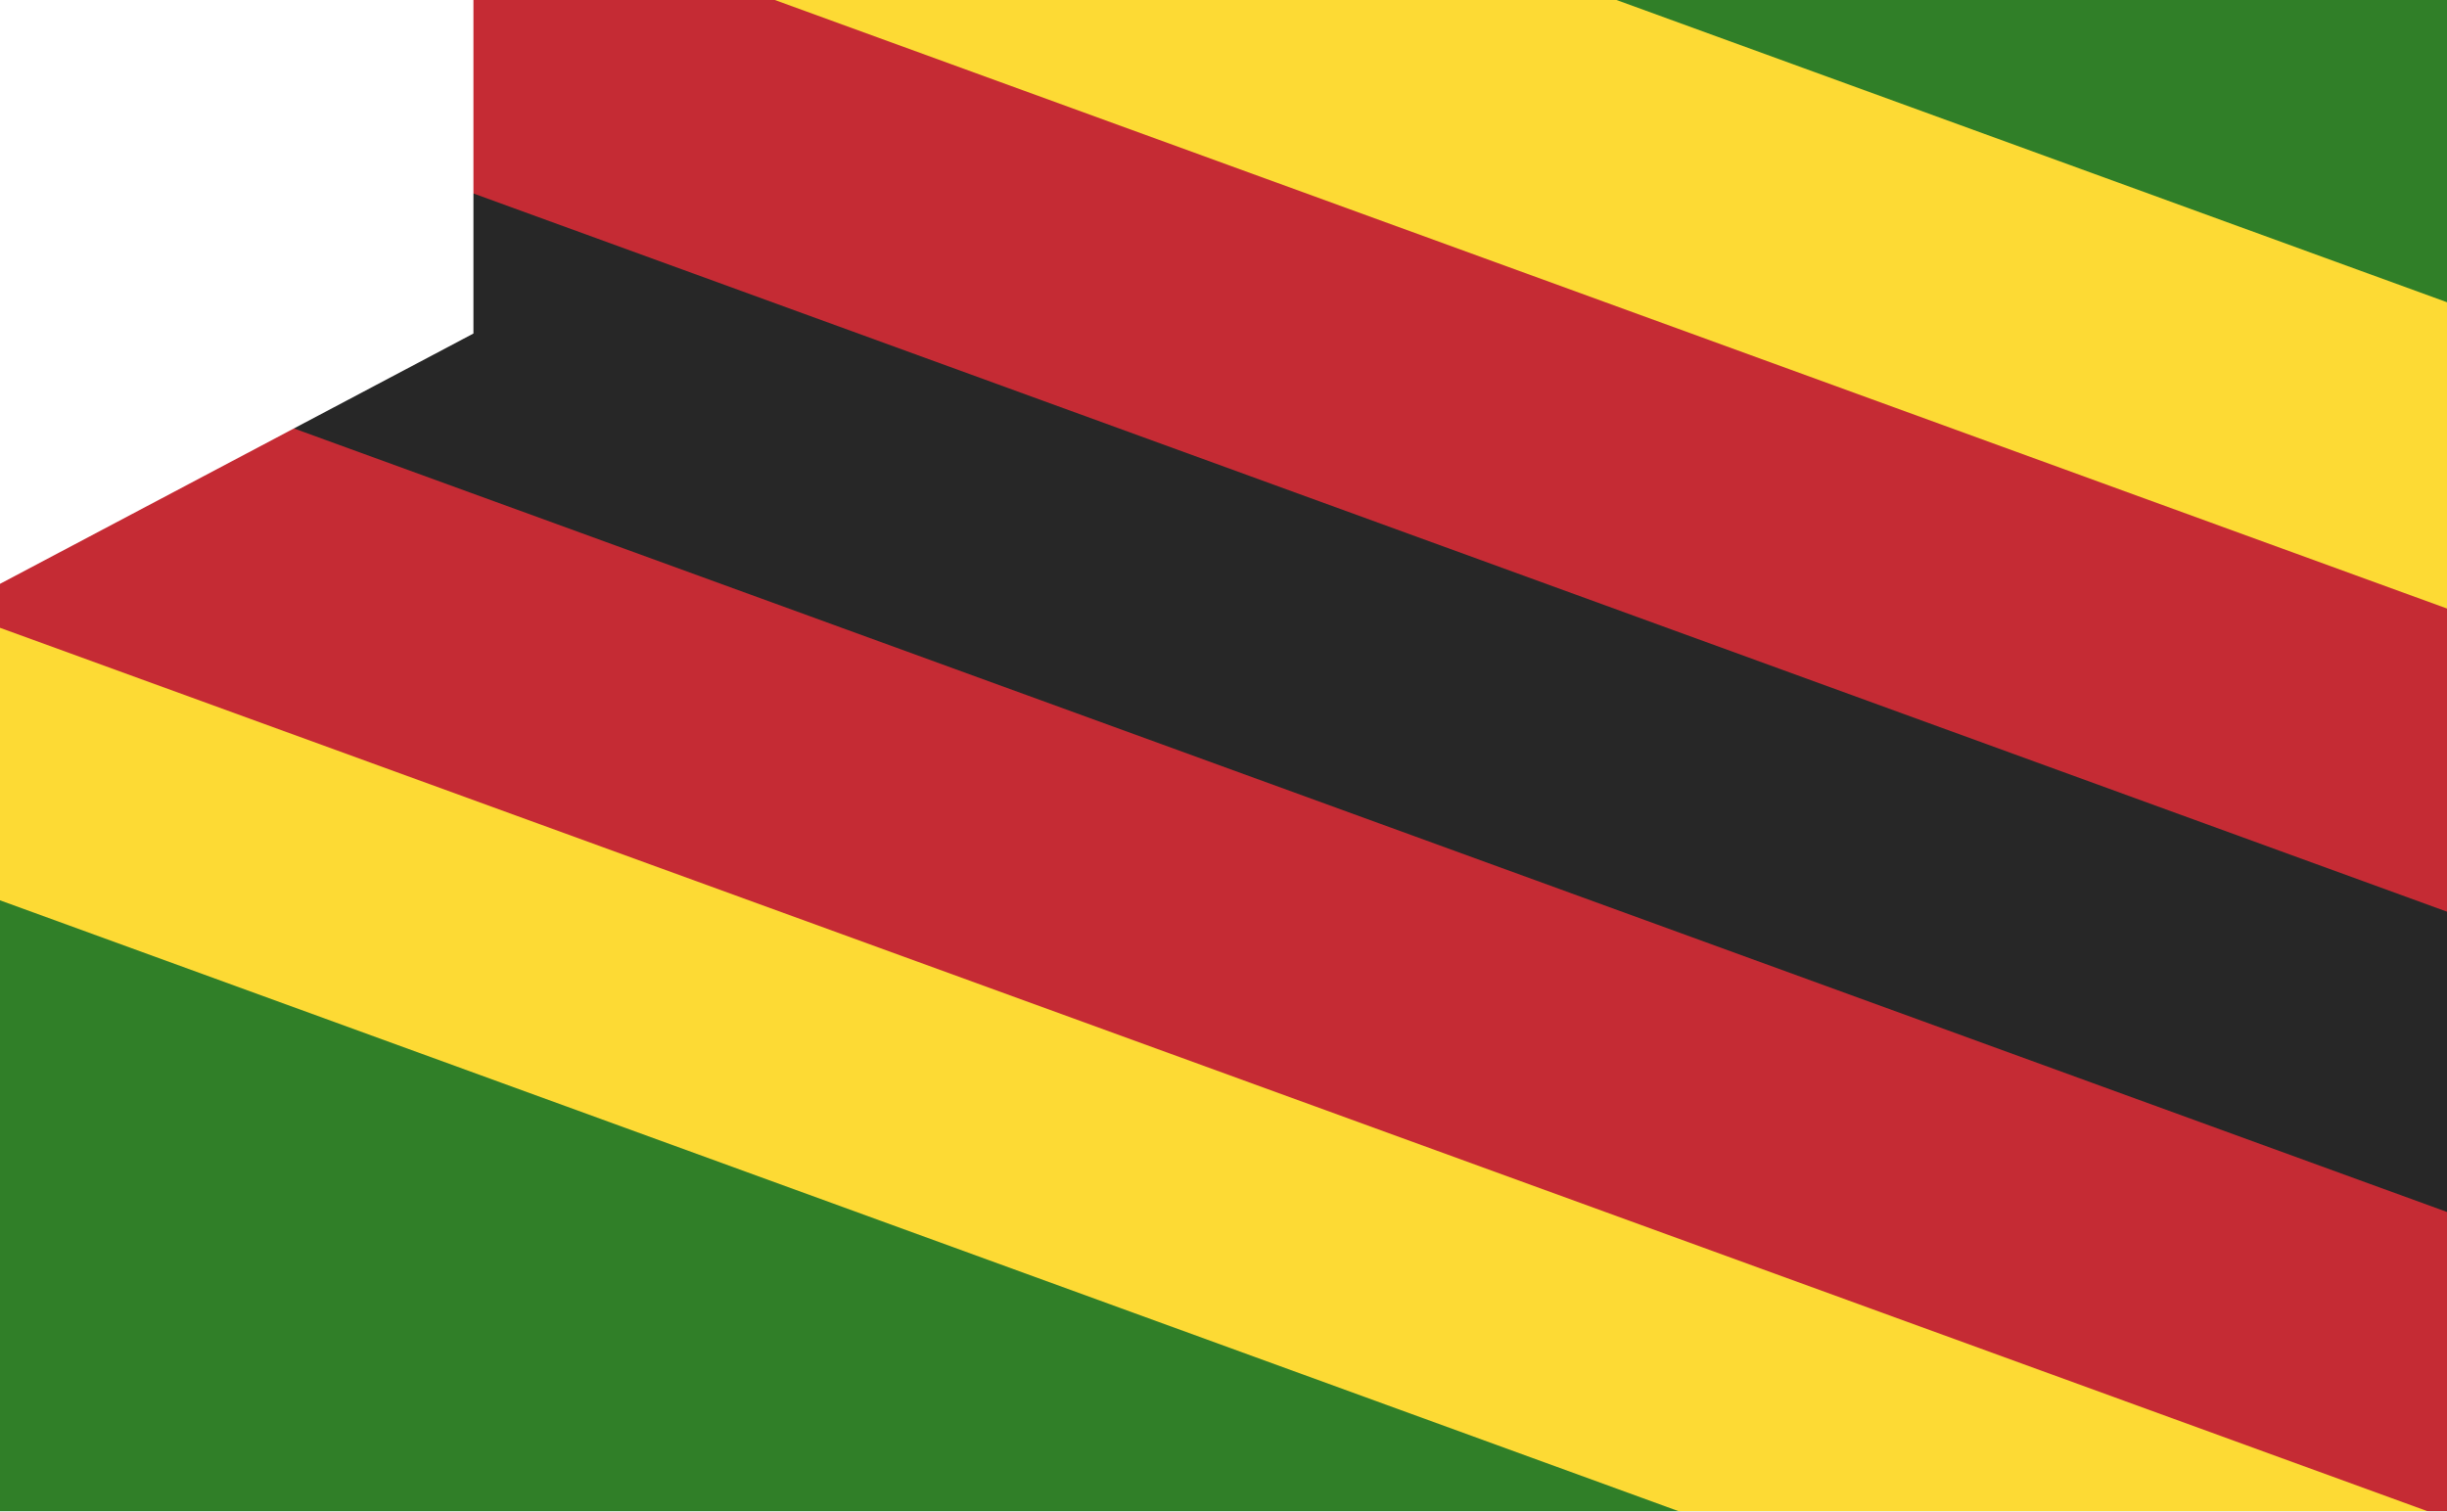
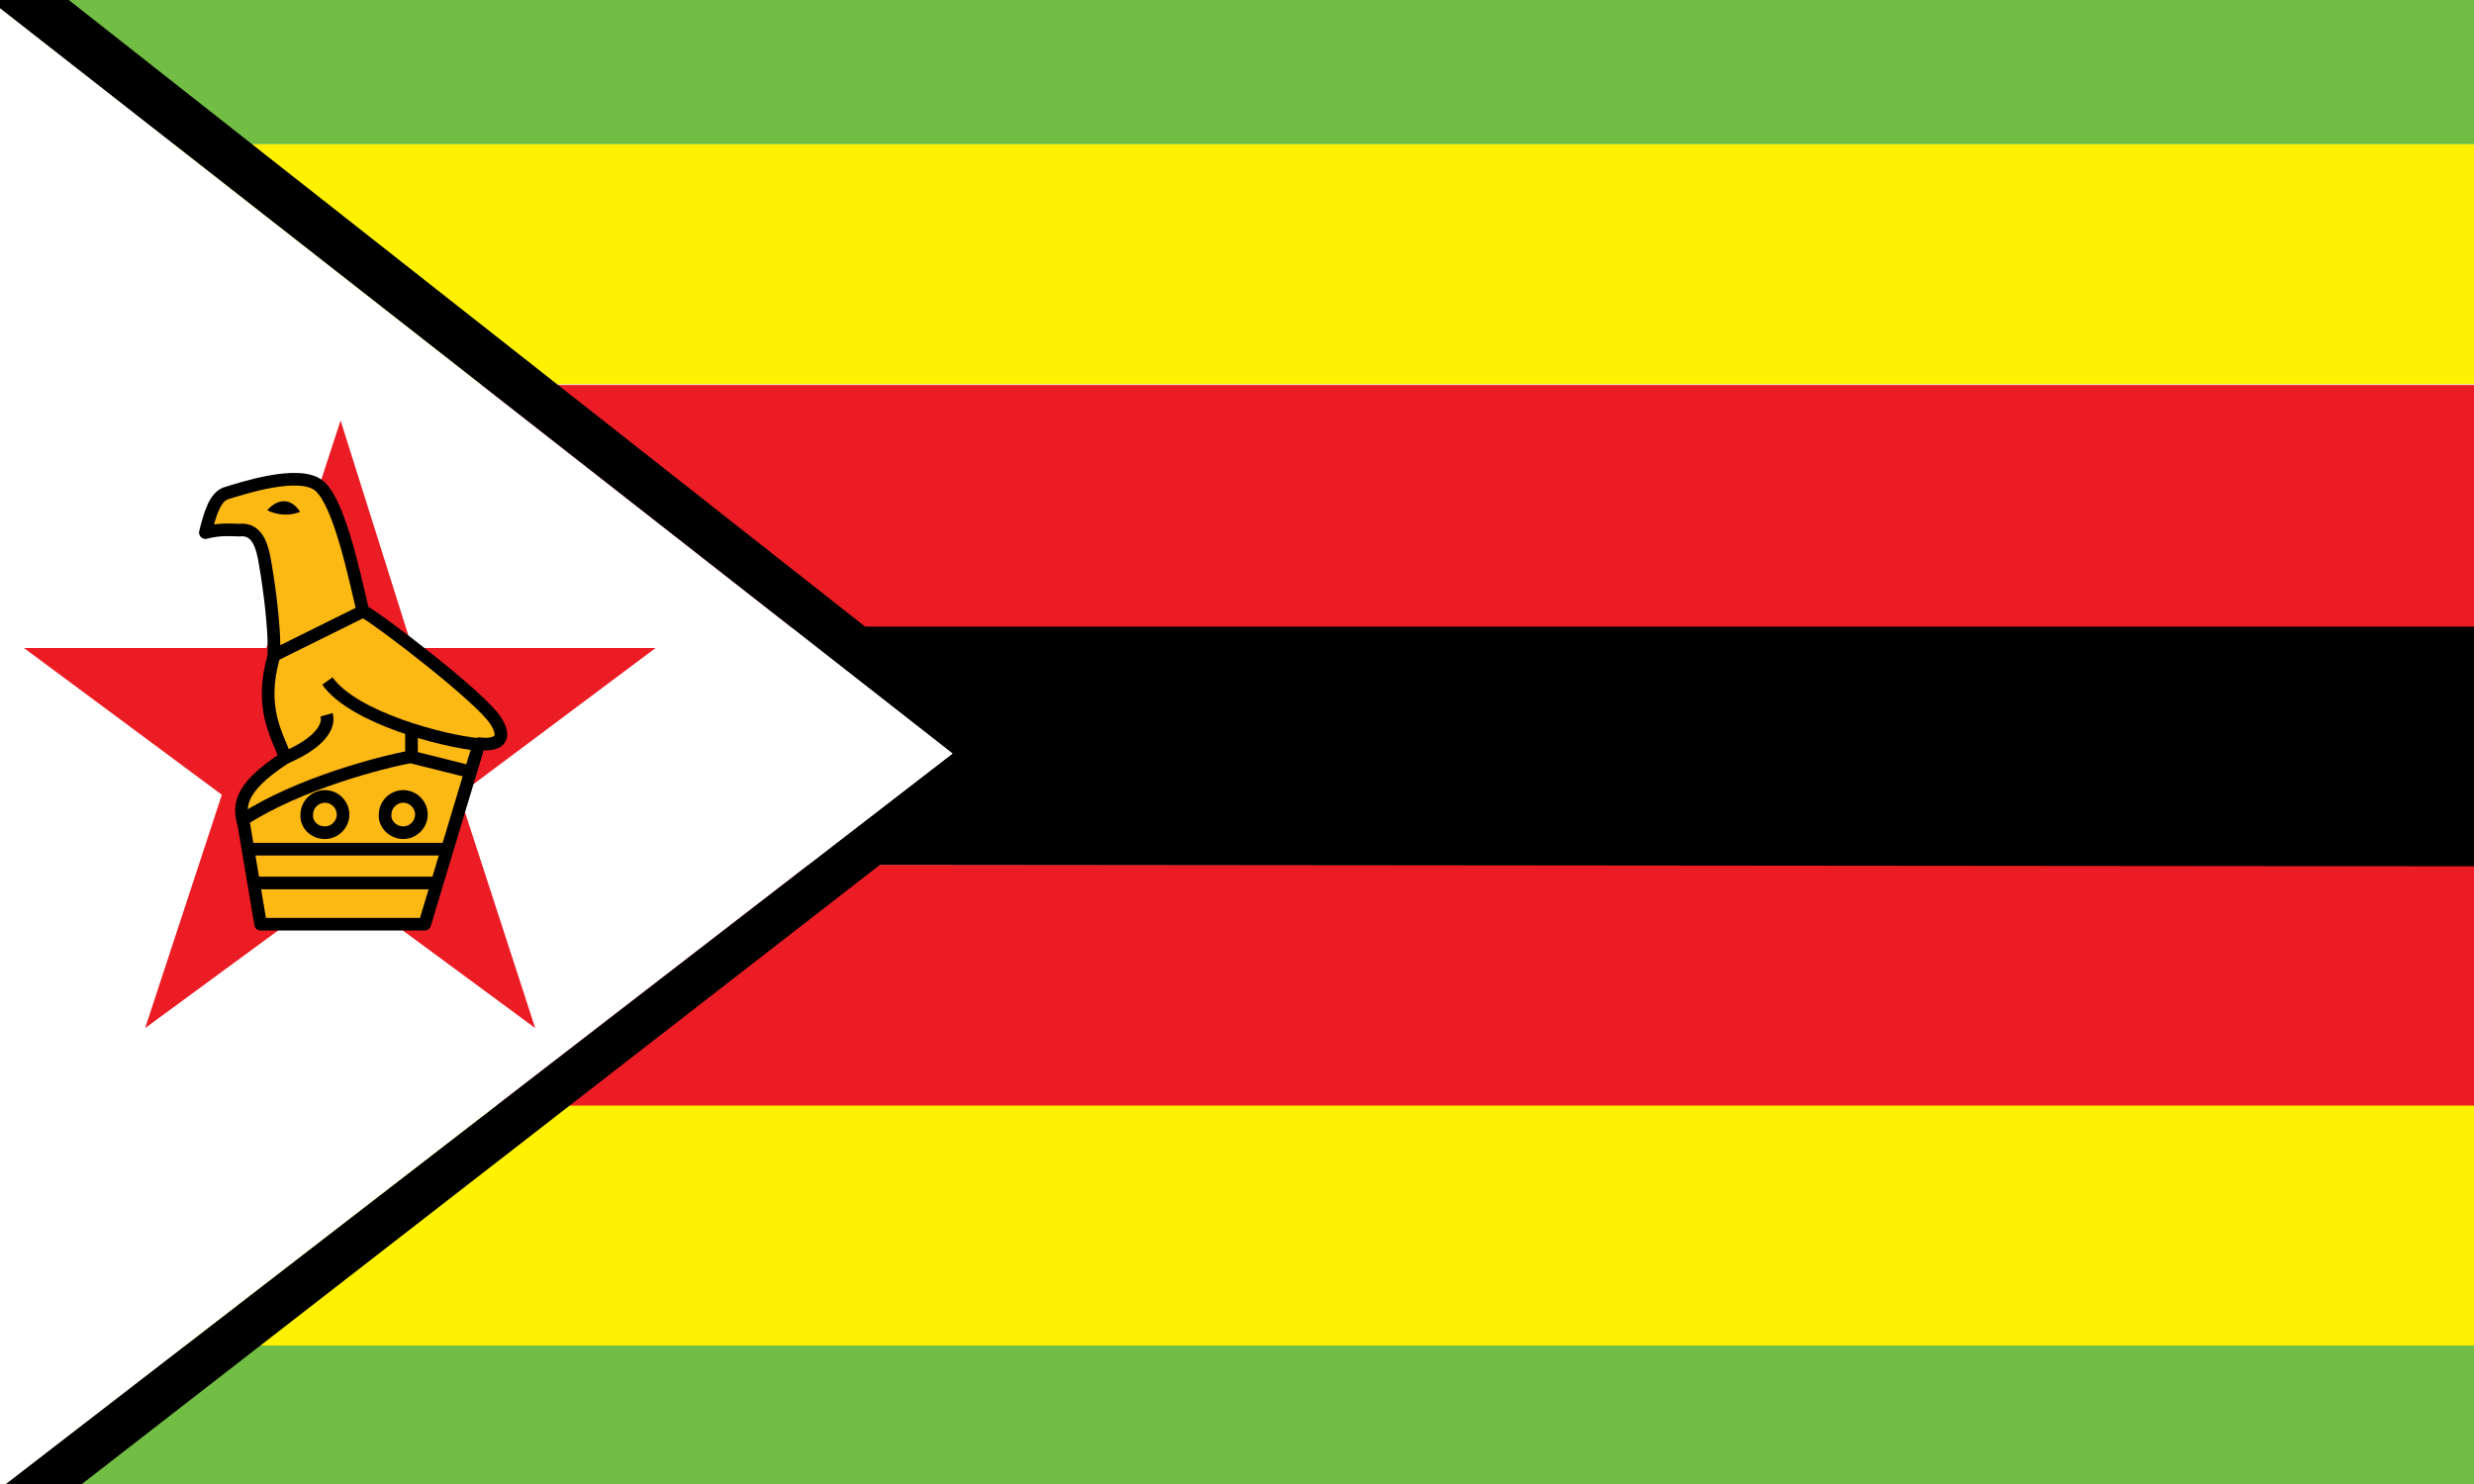
- <svg xmlns="http://www.w3.org/2000/svg" xmlns:xlink="http://www.w3.org/1999/xlink" width="340" height="210" viewBox="0 0 340 210">
-   <defs>
-     <path id="a" d="M0 0h340v210H0z" />
-   </defs>
-   <g fill="none" fill-rule="evenodd">
-     <mask id="b" fill="#fff">
-       <use xlink:href="#a" />
-     </mask>
-     <g mask="url(#b)">
-       <path fill="#307F28" d="M-50.831-70.56l85.277-234.297L495.73-136.963 410.453 97.333z" />
-       <path fill="#272727" d="M-82.813 14.784l13.68-37.588L392.152 145.09l-13.68 37.587z" />
-       <path fill="#C52B34" d="M-39.91-11.582l13.68-37.587 461.284 167.893-13.68 37.588z" />
-       <path fill="#FDDA34" d="M-59.42-60.81l13.681-37.587L415.545 69.497l-13.68 37.587zm-53.752 157.313l16.417-45.105L364.529 219.29l-16.417 45.105z" />
-       <path fill="#C52B34" d="M-77.053 59.198l13.681-37.587 461.284 167.893-13.68 37.588z" />
-       <path fill="#307F28" d="M-168.719 150.436l27.875-76.584L320.44 241.745l-27.875 76.585z" />
-       <path fill="#FFF" d="M-338.641-46.624L65.782-93.378V46.35L-73.73 120.124z" />
+ <svg xmlns="http://www.w3.org/2000/svg" version="1.1" id="Layer_1" x="0px" y="0px" viewBox="0 0 300 180" style="enable-background:new 0 0 300 180;" xml:space="preserve">
+   <style type="text/css">
+ 	.st0{fill:#72BE44;}
+ 	.st1{fill:#FFF100;}
+ 	.st2{fill:#EC1C24;}
+ 	.st3{fill:#FFFFFF;}
+ 	.st4{fill:#FCB813;stroke:#000000;stroke-width:1.532;stroke-linecap:round;stroke-linejoin:round;}
+ 	.st5{fill:none;stroke:#000000;stroke-width:1.532;}
+ 	.st6{fill:none;stroke:#000000;stroke-width:0.874;}
+ </style>
+   <g>
+     <g>
+       <rect x="-6.4" y="-11.6" class="st0" width="334" height="29.1" />
+       <path class="st0" d="M160.5,3.1" />
    </g>
+     <g>
+       <rect x="-6.4" y="17.5" class="st1" width="334" height="29.1" />
+       <path class="st1" d="M160.5,32.2" />
+     </g>
+     <g>
+       <rect x="-6.4" y="46.7" class="st2" width="334" height="29.4" />
+       <path class="st2" d="M160.5,61.3" />
+     </g>
+     <g>
+       <rect x="-6.4" y="104.9" class="st2" width="334" height="29.4" />
+       <path class="st2" d="M160.5,119.6" />
+     </g>
+     <g>
+       <rect x="-6.4" y="134.1" class="st1" width="334" height="29.1" />
+       <path class="st1" d="M160.5,148.7" />
+     </g>
+     <g>
+       <rect x="-6.4" y="163.2" class="st0" width="334" height="29.4" />
+       <path class="st0" d="M160.5,177.9" />
+     </g>
+     <polygon points="327.5,76 104.9,76 -6.4,-11.6 -6.4,-4 115.5,91.4 -6.3,185.4 -6.3,192.6 106.7,104.9 327.5,105.1  " />
+     <polygon class="st3" points="-6.3,185.4 115.5,91.4 -6.4,-4  " />
+     <g>
+       <g>
+         <polygon class="st2" points="50,78.6 79.5,78.6 55.7,96.4 64.9,124.7 41.3,107.3 17.6,124.7 26.9,96.4 2.9,78.6 32.3,78.6      41.3,51    " />
+       </g>
+       <path class="st4" d="M24.9,64.6c0.6-2.4,1.2-4.4,2.6-4.8c1.4-0.4,8.9-3,11.3-0.8c2.4,2.2,4.2,10.9,5.2,15.1    c2.2,1.2,14.3,10.5,16.1,13.3c1.8,2.8-0.6,3-2,2.8l-6.6,21.9H31.6l-2-11.9c-0.6-2.2-1-4.4,5-8.3c-1-2.8-3.2-6-1.4-12.3    c0.2-3.6-0.8-10.1-1.2-12.1c-0.4-2-1.2-3.4-3-3.2C28.4,64.3,26.8,64.1,24.9,64.6z" />
+       <path d="M32.4,61.9c1.4-1.6,3-1.4,4,0.2C36.4,62,34.8,63,32.4,61.9" />
+       <line class="st5" x1="43.9" y1="74.2" x2="33.2" y2="79.5" />
+       <path class="st5" d="M58,90.3c-4.2-0.4-15.1-3.2-18.3-7.7" />
+       <path class="st5" d="M39.6,86.7c0.4,1.4-0.8,3.4-5,5.2" />
+       <path class="st5" d="M57,93.6l-7.2-1.8c-3.4,0.6-13.5,3.2-20.3,7.6" />
+       <line class="st5" x1="49.9" y1="91.8" x2="49.9" y2="88.5" />
+       <line class="st5" x1="30" y1="103" x2="54.3" y2="103" />
+       <line class="st5" x1="30.8" y1="107.1" x2="53.1" y2="107.1" />
+       <g>
+         <path class="st5" d="M39.4,101c1.2,0,2.2-1,2.2-2.2c0-1.2-1-2.2-2.2-2.2c-1.2,0-2.2,1-2.2,2.2C37.1,100,38.1,101,39.4,101z" />
+         <path class="st5" d="M39.4,98.8" />
+       </g>
+       <g>
+         <path class="st5" d="M48.9,101c1.2,0,2.2-1,2.2-2.2c0-1.2-1-2.2-2.2-2.2c-1.2,0-2.2,1-2.2,2.2C46.6,100,47.7,101,48.9,101z" />
+         <path class="st5" d="M48.9,98.8" />
+       </g>
+     </g>
+     <rect x="-6.3" y="-11.6" class="st6" width="334" height="204.1" />
  </g>
</svg>
